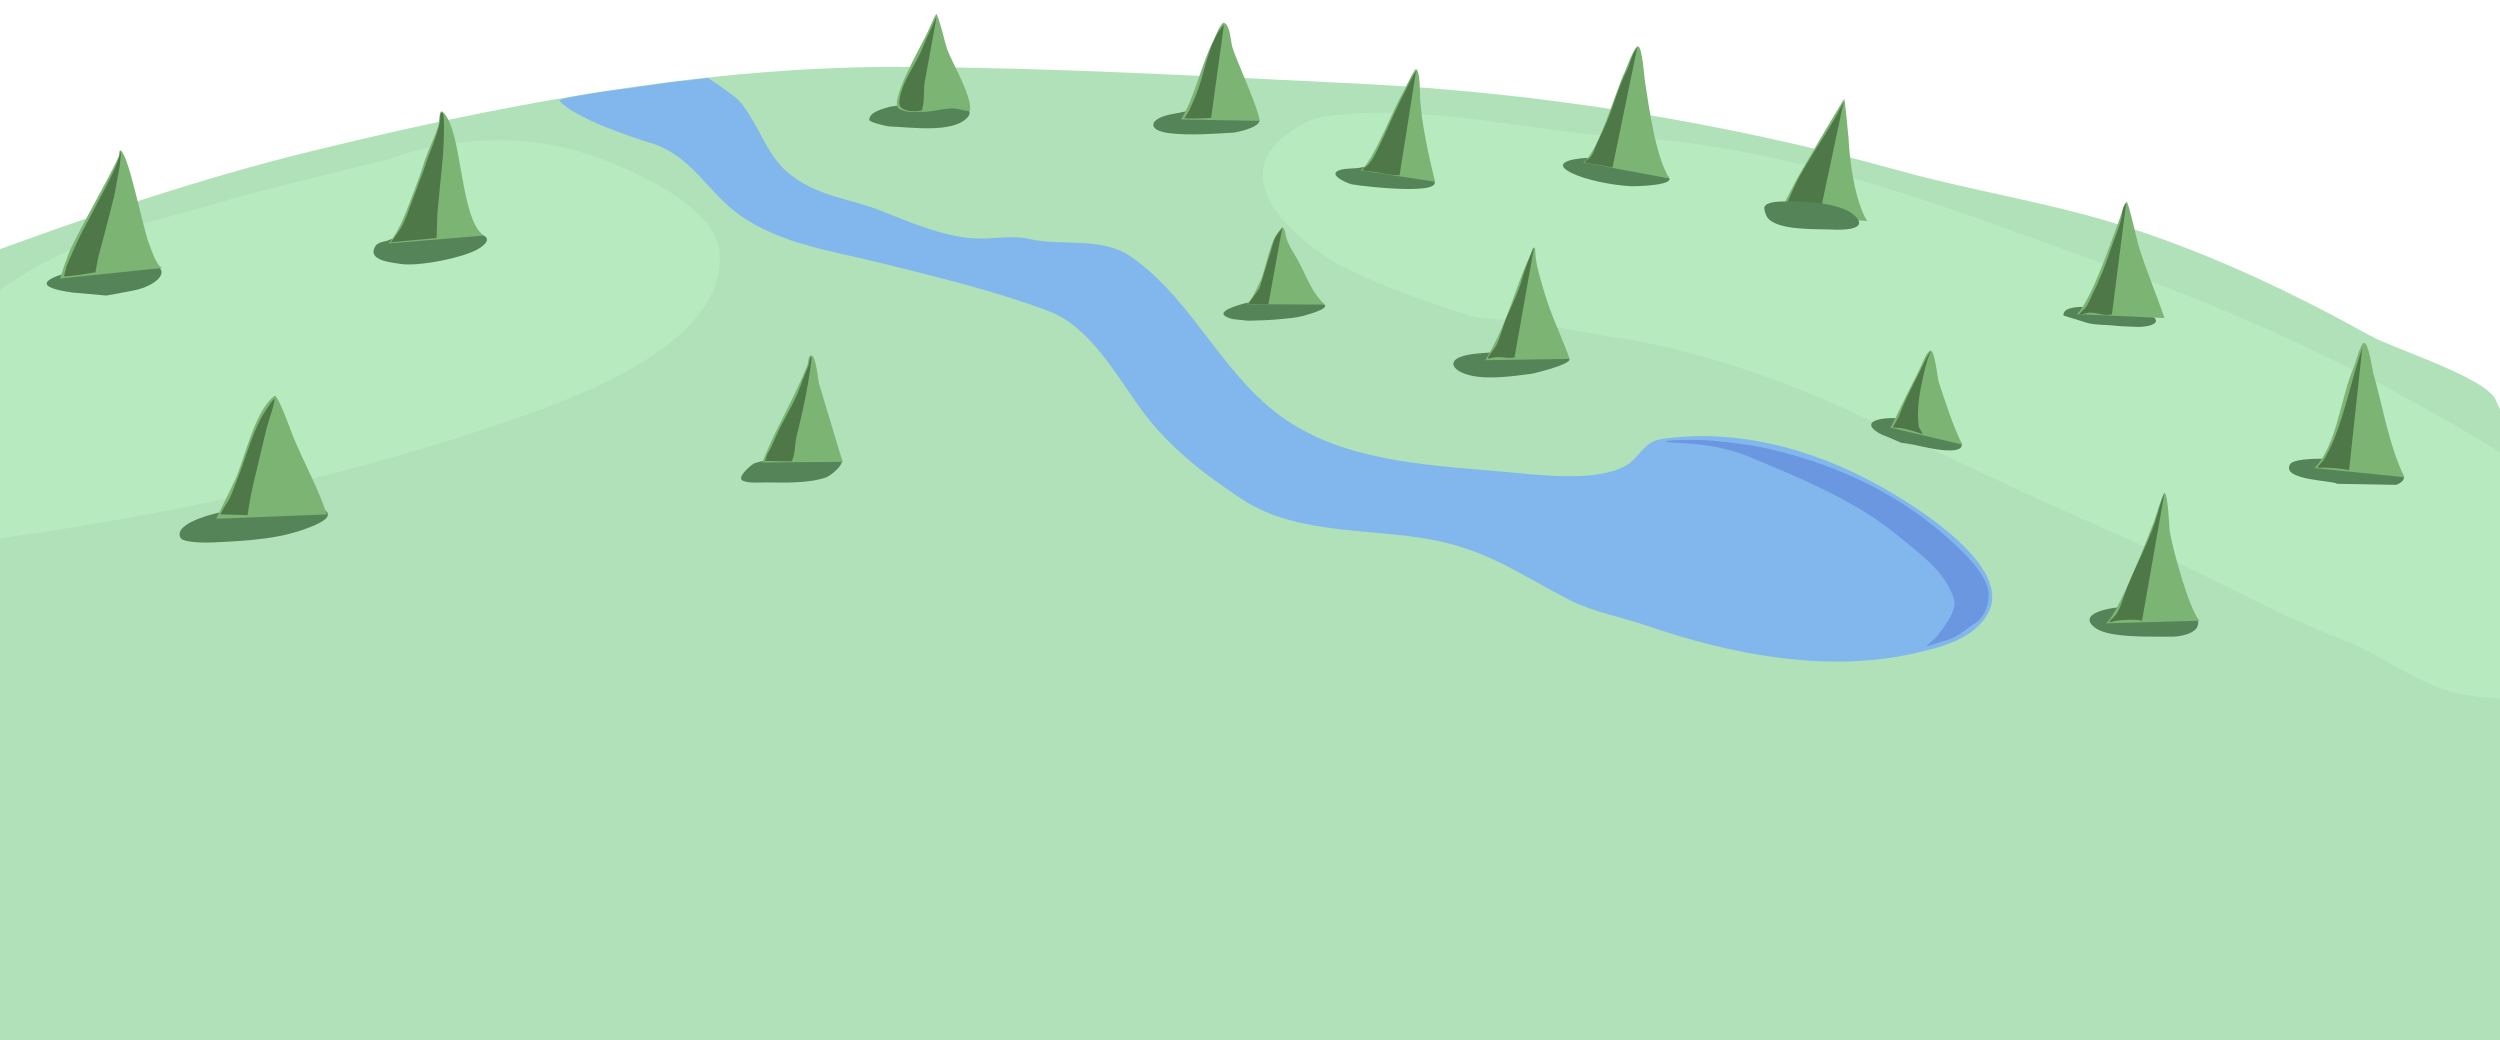
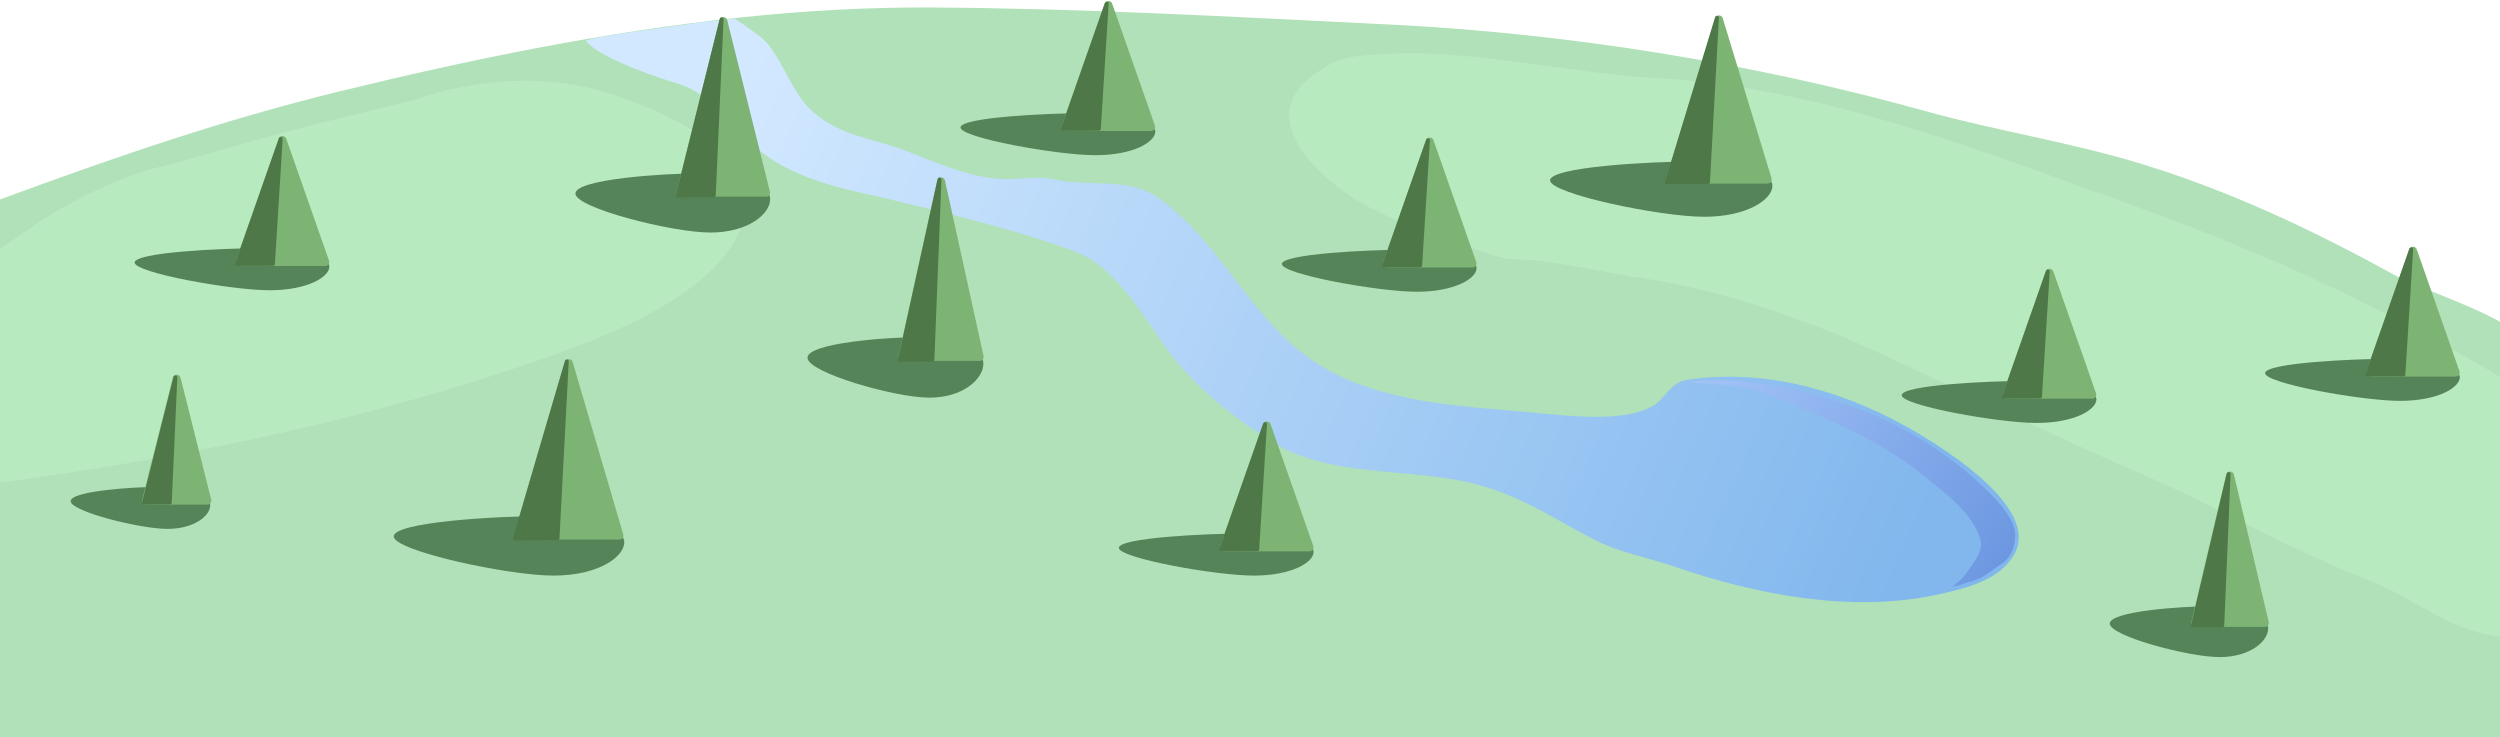
- <svg xmlns="http://www.w3.org/2000/svg" version="1.2" baseProfile="tiny-ps" viewBox="0 0 842 350" width="842" height="350">
-   <style>tspan { white-space:pre }.shp0 { fill: #b0e1b8 } .shp1 { fill: #b8eac0 } .shp2 { fill: #568459 } .shp3 { fill: #abe3e4 } .shp4 { fill: #81b7ed } .shp5 { fill: #7cb474 } .shp6 { fill: #4e7847 } .shp7 { fill: #6b96e0 } </style>
+ <svg xmlns="http://www.w3.org/2000/svg" version="1.2" baseProfile="tiny-ps" viewBox="0 0 842 248" width="842" height="248">
+   <defs>
+     <radialGradient id="grd1" gradientUnits="userSpaceOnUse" cx="585.1" cy="95.1" r="314.7">
+       <stop offset="0" stop-color="#b0e1b8" />
+       <stop offset="1" stop-color="#b0e1b8" />
+     </radialGradient>
+     <linearGradient id="grd2" gradientUnits="userSpaceOnUse" x1="641.7" y1="192.8" x2="252.8" y2="20.2">
+       <stop offset="0" stop-color="#81b7ed" />
+       <stop offset="1" stop-color="#d2e8ff" />
+     </linearGradient>
+     <linearGradient id="grd3" gradientUnits="userSpaceOnUse" x1="675.6" y1="195.2" x2="535.8" y2="101.7">
+       <stop offset="0" stop-color="#6b96e0" />
+       <stop offset="1" stop-color="#b6d3ff" />
+     </linearGradient>
+   </defs>
+   <style>
+ 		tspan { white-space:pre }
+ 		.s0 { fill: #b0e1b8 } 
+ 		.s1 { fill: url(#grd1) } 
+ 		.s2 { fill: #b8eac0 } 
+ 		.s3 { fill: #abe3e4 } 
+ 		.s4 { fill: url(#grd2) } 
+ 		.s5 { fill: url(#grd3) } 
+ 		.s6 { fill: #568459 } 
+ 		.s7 { fill: #7cb474;stroke: #7db474;stroke-linejoin:round;stroke-width: 2.7 } 
+ 		.s8 { fill: #4e7847;stroke: #4e7847;stroke-linejoin:round;stroke-width: 1.3 } 
+ 	</style>
  <g id="Layer 1">
-     <path id="Layer" class="shp0" d="m460.69-558.41c-0.22-0.36-0.43-0.72-0.65-1.08" />
-     <path id="Layer" class="shp0" d="m927.81 325.84c-15.85-1.84-33.95 11.18-48.47 16.6c-29.34 10.96-62.34 16.21-93.07 21.81c-33.8 6.16-68.21 8.22-102.27 12.52c-91.14 11.52-181.96 23.81-272.04 42.1c-76.48 15.52-154.33 25.95-231.77 35.78c-46.38 5.88-116.51 25.86-161.48 4.06c-15.76-7.64-34.2-20.94-42.21-37.18c-4.21-8.53-6.25-18.5-10.73-27.24c-12.13-23.62-26.68-45.53-35.52-70.86c-11.79-33.78-12.78-71.29-14.68-106.63c-1.38-25.64-1.33-74.86 16.26-96.14c15.17-18.35 39.04-26.01 60.52-33.94c37.31-13.77 74.14-26.41 112.72-35.85c44.09-10.78 90.02-20.27 136.04-25.05c21.06-2.19 42.14-3.39 63.08-3.29c51.85 0.27 102.28 3.18 153.82 5.68c60.55 2.94 122.9 12.91 181.43 29.2c23.98 6.67 48.9 10.48 72.76 17.77c30.36 9.28 58.59 22.68 86.24 37.95c8.12 4.48 39.78 14.31 42.29 21.96" />
-     <path id="Layer" class="shp1" d="m495.15 106.33c0 0-34.46-10.49-48.53-19.79c-14.79-9.78-31.54-27.67-13.44-41.09c4.81-3.56 8.64-5.78 14.72-6.5c33.83-4.04 66.26 5.33 99.91 7.25c57.17 3.25 109.77 24.37 162.59 43.34c35.48 12.75 69.84 27.75 102.83 46.05c27.12 15.04 53.29 30.22 72.09 55.59c4.58 6.17 15.5 18.03 13.42 26.61c-5.76 23.74-31.07 19.65-49.01 18.05c-8.03-0.71-16.33-0.68-24.19-2.87c-12.77-3.56-23.81-12.53-36.16-17.32c-26.65-10.32-51.01-24.77-77.16-36.08c-29.88-12.92-59.56-27.44-89.09-41.11c-23.41-10.84-52.55-20.84-78.14-24.64c-9.52-1.42-18.68-3.5-28.23-4.92c-3.15-0.47-6.11-0.91-9.21-1.37c-0.24-0.04-2.47 0.14-2.47 0.14c0 0-8.01-0.75-5.72-0.41" />
-     <path id="Layer" class="shp1" d="m-35.3 130.61c-8.52-5.07 29.61-28.67 36.08-33.43c10.51-7.72 29.73-17.29 42.35-20.5c13.71-3.48 28.54-7.99 42.19-11.7c10.86-2.95 46.22-11.53 46.22-11.53c0 0 29.9-12.05 62.81-2.61c14.25 4.09 46.19 17.47 47.92 33.6c3.11 29.01-42.34 47.15-63.7 54.76c-72.19 25.75-148.15 39.61-224.25 47.75" />
-     <path id="Layer" class="shp2" d="m705.69 211.49c-5.25-3.89 1.34-6.01 5.94-6.7c6.83-1.02 14.85-1.06 21.58 0.53c2.22 0.52 8.6 1.51 6.86 5.72c-1.03 2.5-6.1 3.41-8.37 3.38c-5.95-0.1-21.15 0.66-26-2.93z" />
-     <path id="Layer" class="shp2" d="m787.01 162.94c-0.49-1.1-19.09-1.07-15.68-6.62c2.03-3.31 26.67-1.37 30.95-0.1c2.99 0.88 11.55 4.13 4.85 7.08" />
-     <path id="Layer" class="shp2" d="m694.97 106.27c-0.32-3.41 7.18-2.93 9.5-2.84c5.52 0.2 12.96-0.5 18.16 1.79c7.51 3.3 1.41 5.23-4.01 4.84c-1.88-0.14-3.74-0.08-5.61-0.31c-3.15-0.4-6.65-0.19-9.71-0.91" />
-     <path id="Layer" class="shp2" d="m635.74 147.15c-4.65-1.57-9.24-5.25-0.91-6.22c4.56-0.53 10.93 0.68 15.37 2.01c11.95 3.58 16.22 11.37-0.66 7.91c-2.96-0.61-6.19-1.4-9.18-1.72" />
-     <path id="Layer" class="shp2" d="m561.55 59.23c4.26 3.29-10.94 3.56-12.48 3.47c-5.89-0.33-14.88-1.97-19.99-4.56c-7.72-3.92 3.32-5.12 7.28-4.97c3.09 0.11 3.17 0.12 6.3 0.41c3.58 0.33 7.1 0.87 10.62 1.51" />
-     <path id="Layer" class="shp2" d="m415.23 107.48c-7.01-1.8-0.89-4.01 4.15-5.36c6.55-1.76 42.35-1.82 19.26 4.33c-2.25 0.6-4.41 0.73-6.73 0.97c-3.85 0.4-7.65 0.53-11.52 0.6" />
-     <path id="Layer" class="shp2" d="m480.02 58.22c14.05 8.83-22.18 4.39-24.71 3.87c-1.42-0.29-8.8-3.41-3.86-4.88c2.46-0.73 5.28-0.19 7.79-1" />
-     <path id="Layer" class="shp2" d="m526.67 120.15c7.65 1.3-9.77 5.59-10.77 5.72c-6.06 0.82-14.37 1.99-20.39 0.64c-7.03-1.57-9.03-5.92 0.09-7.2c2.38-0.34 4.8-0.46 7.21-0.66c3.49-0.3 7.01-0.59 10.51-0.77" />
-     <path id="Layer" class="shp3" d="m88.96 359.55c-0.58-0.85-1.16-1.7-1.74-2.54" />
-     <path id="Layer" class="shp4" d="m233.11 26.93l5.36-0.7c0 0 7.72 5.21 9.89 7.16c2.17 1.95 4.59 6.13 6.52 9.58c3.04 5.43 5.41 10.71 10.11 14.81c9.77 8.51 20.76 8.79 32.48 13.5c9.45 3.79 20.25 8.33 30.52 9.02c6.01 0.4 12.46-1.23 18.45 0.16c11.29 2.61 24.63-0.96 34.69 6.14c21.76 15.34 31.05 41.66 53.95 56.11c21 13.25 49.03 14.12 72.73 16.3c10.92 1 29.8 3.41 39.68-2.12c4.54-2.54 6.05-8.09 11.91-8.97c27.19-4.06 54.73 4.31 77.94 18.18c9.5 5.68 40.16 24.91 32.41 40.09c-4.67 9.15-16.51 12-26.1 14.08c-29.22 6.34-61.08 0.03-88.93-9.51c-8.67-2.97-18.09-4.61-26.37-8.83c-14.86-7.59-25.39-15.45-42.57-19.42c-21.78-5.03-48.02-1.55-67.52-14.41c-12.58-8.29-24.51-17.45-33.72-29.95c-8.29-11.25-17.27-28.04-31.23-33.32c-18.38-6.95-37.8-11.54-56.9-16.31c-15.91-3.98-33.39-6.29-47.06-15.93c-11.44-8.06-16.36-20.58-31-24.7c-3.43-0.97-25.1-8.03-29.89-13.98c-0.62-0.77 14.54-3 14.54-3c0 0 14.02-1.87 23.37-3.26c2.89-0.43 6.74-0.68 6.74-0.68z" />
-     <path id="Layer" class="shp2" d="m311.72 34.19c-0.77 1.24 5.01 0.01 5.23 0c1.11-0.07 12.7 1.3 8.82 5.45c-5.03 5.39-19.58 3.13-26.21 2.95c-0.84-0.02-6.9-1.43-6.83-2.23c0.27-2.94 4.99-3.71 6.96-4.41" />
-     <path id="Layer" class="shp5" d="m66.55-73.99c0.72 0.67 3.08 2.39 2.17 2.01c-2.5-1.04-4.71-2.7-7.06-4.05" />
-     <path id="Layer" class="shp2" d="m408.77 37.51c4.02 2.37 10.53-2.42 14.78 1.77c3.34 3.29-7.29 5.34-8.16 5.39c-6.88 0.39-14.49 1-21.37 0.21c-7.94-0.91-7.13-4.96 0.52-6.41c1.56-0.29 3.14-0.54 4.67-0.94" />
-     <path id="Layer" class="shp5" d="m302.86 36.69c-3.75-1.95 7.06-20.62 9.44-25.59c0.29-0.6 2.76-6.36 3.04-6.34c0.65 0.05 3.21 10.57 3.58 11.6c1.81 4.96 8.27 15.61 7.84 20.75c-0.07 0.79-4.01-0.49-4.98-0.57c-3.47-0.29-7.31 1.15-10.93 1.13c-2.96-0.02-5.2 0.47-8-0.98z" />
-     <path id="Layer" class="shp5" d="m397.79 40.24c4.76-7.82 6.72-18.48 11.04-26.87c0.28-0.54 2.37-6.07 3.46-5.68c2.07 0.76 2.22 6.46 2.77 8.24c1.33 4.36 9.33 21.67 9.07 24.78" />
-     <path id="Layer" class="shp5" d="m458.22 57.38c4.18-2.62 11.08-20.88 14.27-26.13c0.39-0.63 3.81-8.09 4.43-7.95c1.47 0.34 1.31 8.81 1.37 9.85c0.58 9.03 2.92 19.36 5.03 28.06" />
-     <path id="Layer" class="shp5" d="m419.62 102.47c1.3 0.34 4.07-6.25 4.58-7.21c2.35-4.42 3.19-14.78 7.55-18.45c0.99-0.84 1.27 2.76 1.38 3.07c0.66 2.02 1.71 4.03 2.89 5.87c3.21 5.03 5.42 12.78 10.22 16.83" />
-     <path id="Layer" class="shp5" d="m533.18 54.7c5.12-3.21 10.96-24.04 14-30.39c0.4-0.83 3.29-8.83 4.5-8.73c1.41 0.12 2.16 10.62 2.32 11.66c1.38 8.79 3.54 25.38 8.24 32.88" />
-     <path id="Layer" class="shp5" d="m500.19 121.31c-0.6 1.27 1.44-2.41 2.11-3.64c1.6-2.92 3.09-6.09 4.34-9.17c3.1-7.62 5.55-15.81 9.05-23.2c0.3-0.63 0.2-1.88 0.9-1.9c0.63-0.01 0.5 1.19 0.5 1.4c0.09 4.33 1.89 9.69 3.11 13.86c2.25 7.71 5.84 14.87 8.46 22.2" />
-     <path id="Layer" class="shp5" d="m598.47 71.93c-0.16 1.95 2.07-2.67 2.3-3.11c1.57-3.01 3.06-6.05 4.68-9.03c0.86-1.59 15.42-26.4 15.72-26.48c0.13-0.03 1.38 12.29 1.41 13.15c0.31 7.5 2.18 21.45 6.29 28" />
-     <path id="Layer" class="shp5" d="m636.71 144.03c-0.44 0.88-1.32 2.64-1.32 2.64c0 0 3.01-5.82 4.39-8.79c2.7-5.79 5.84-11.28 8.35-17.14c0.13-0.3 1.43-2.89 2.2-2.64c1.43 0.48 2.16 9.12 2.64 10.55c2.27 6.81 4.8 14.88 7.91 21.09" />
-     <path id="Layer" class="shp2" d="m275.54 154.28c2.17-0.04 4.36-0.91 6.53-0.42c4.48 1.02-2.19 6.34-3.74 6.89c-5.82 2.07-13.9 1.8-20.04 1.73c-2.23-0.03-6.11 0.38-8.15-0.59c-2.24-1.06 3.04-5.53 3.95-5.86c3.72-1.32 8.57-1.5 12.47-1.58" />
-     <path id="Layer" class="shp5" d="m699.55 105.8c5.02-5.02 11.71-25.08 14.5-32.51c0.42-1.13 1.17-4.59 2.2-5.27c0.54-0.36 3.5 12.98 3.95 14.5c2.46 8.21 6.15 16.68 8.79 24.61" />
-     <path id="Layer" class="shp5" d="m709.21 209.94c4.1-2.74 13.99-28.36 16.26-34.27c0.31-0.8 2.94-9.67 3.51-9.67c1.22 0 1.65 12.01 1.76 12.74c0.72 5.02 6.52 26.73 10.11 30.32" />
-     <path id="Layer" class="shp5" d="m779.52 157.65c7.55-7.55 8.87-24.13 13.18-33.83c0.47-1.05 2.38-8.35 3.51-8.35c1.57 0 2.92 9.54 3.08 10.11c3.23 11.29 5.4 24.85 10.55 35.15" />
-     <path id="Layer" class="shp5" d="m256.63 155.77c-0.11 0.75 1.52-4.02 5.15-11.33c3.5-7.06 7.17-14.05 10.12-21.34c0.45-1.13 0.16-3.55 1.36-3.38c1.66 0.23 2.22 8.44 2.66 9.74c0.6 1.79 7.71 25.93 7.96 26.09" />
-     <path id="Layer" class="shp2" d="m147.51 79.11c3.73-1.7 23.11-1.72 14.17 4.37c-4.85 3.3-21.09 6.41-26.83 5.4c-2.62-0.46-11.46-1.04-8.43-5.95c1.1-1.78 3.49-1.33 5.12-2.34" />
-     <path id="Layer" class="shp2" d="m88.41 171.83c5.99-4.26 32.03-1.4 17.88 4.93c-11.02 4.92-22.95 5.35-34.63 5.94c-1.61 0.08-9.92 0.2-10.85-1.54c-2.82-5.24 13.49-8.9 16.57-9.2" />
-     <path id="Layer" class="shp5" d="m130.87 82c4.36-4.9 7.09-14.12 9.5-20.09c1.42-3.52 2.3-7.12 3.72-10.63c1.12-2.76 2.44-5.68 3.41-8.45c0.59-1.69 0.27-6.32 1.61-5.13c6.75 6 5.64 36.01 13.82 41.63" />
-     <path id="Layer" class="shp2" d="m24.44 98.53c-26.18-3.63 14.19-10.68 21.86-10.35c13.33 0.57 8.41 7.86-1.77 9.75c-2.86 0.53-5.77 1.07-8.68 1.62" />
-     <path id="Layer" class="shp5" d="m72.86 174.73c-0.43 0.63 5.32-10.88 6.27-12.95c3.28-7.14 6.53-23.33 13.34-28.47c1.06-0.8 6.03 13.23 6.48 14.29c3.59 8.44 8.24 17.03 11.14 25.65" />
-     <path id="Layer" class="shp5" d="m20.37 93.79c-0.57 0.83 2.53-8.25 3.72-10.63c3.85-7.76 8.07-15.22 12.11-22.85c1.33-2.5 2.57-4.91 3.73-7.51c0.3-0.69 0.12-2.55 0.74-2.13c2.89 1.99 7.47 26.7 9.79 32.15c0.78 1.85 2.7 8.06 4.77 7.36" />
-     <path id="Layer" class="shp0" d="m131.67 12.15c0.39 0.34 0.77 0.68 1.16 1.02" />
-     <path id="Layer" class="shp0" d="m3.41 163.65c-0.21 0.33-0.42 0.67-0.62 1" />
-     <path id="Layer" class="shp6" d="m40.34 55.83l-1.85 10.09c0 0-3.29 13.1-5.11 19.59c-0.38 1.33-1.24 6.21-1.24 6.21c0 0-5.57 0.93-8.06 1.19c-2.49 0.26-2.54 0.14-2.54 0.14l0.87-3.38c1.39-3.52 4.6-10.29 4.6-10.29c0 0 2.82-5.41 6.16-11.73c2.94-5.57 6.36-11.78 7.43-16.39c0.47-2.01-0.26 4.56-0.26 4.56z" />
-     <path id="Layer" class="shp6" d="m149.18 52.54l-1.86 19.14l-0.29 8.49l-8.76 0.8l-4.04 0.39l-2.61 0.3c0 0 2.79-3.85 3.19-4.52c1.84-3.06 2.55-5.8 3.87-9.14c1.5-3.8 2.42-6.62 3.92-10.41c0.45-1.15 1.32-4.08 2.14-6.11c0.82-2.02 1.87-4.82 2.87-8.18c0.95-3.2 0.58-3.72 0.66-4.24c0.03-0.22 0.02-0.62 0.35-1.04c1.68-2.11 0.57 14.5 0.57 14.5z" />
-     <path id="Layer" class="shp6" d="m74.18 173.25c-0.06 0.35 0.29-0.58 0.4-0.75c0.57-0.88 0.98-1.86 1.61-2.71c1.52-2.06 2.36-4.99 3.34-7.37c3-7.31 4.88-15.09 8.65-22.11c0.28-0.53 3.84-6.03 4.18-5.97c0.22 0.04-0.01 1.03-0.04 1.19c-0.4 2.3-1.36 4.47-1.92 6.74c-0.03 0.12-0.08 0.24-0.12 0.36c-0.04 0.14-0.08 0.28-0.13 0.41c-0.04 0.12-0.08 0.24-0.12 0.36c-0.04 0.12-0.09 0.24-0.12 0.36c-1.58 6.52-3.1 13.06-4.68 19.59c-0.55 2.27-0.95 4.58-1.35 6.89c-0.14 0.81-0.23 1.64-0.37 2.44c-0.03 0.2-0.21 0.97-0.08 0.8" />
-     <path id="Layer" class="shp6" d="m257.35 155.23c0.27 0.89 0.73-1.71 1.2-2.51c1.01-1.7 1.92-3.7 2.69-5.52c2.49-5.86 6.3-11.26 8.39-17.31c0.76-2.21 1.74-4.38 2.59-6.55c0.28-0.72 0.45-2.72 0.92-3.24c0.03-0.04 0.1-0.07 0.14-0.05c0.29 0.21-0.88 7.45-1.01 8.31c-1.02 6.33-2.56 12.69-4.06 18.92c-0.5 2.09-0.4 6.37-1.65 8.13" />
-     <path id="Layer" class="shp6" d="m310.58 37.03c-0.16 0.58-8.13 1.33-7.71-2.76c0.7-6.84 5.64-12.35 8.04-18.6c0.87-2.27 2.04-4.47 3-6.69c0.09-0.22 1.35-3.26 1.4-3.22c0.14 0.13-1.04 6.43-1.16 7.11c-0.91 4.87-1.82 9.72-2.69 14.6c-0.5 2.79-0.01 6.09-0.74 8.75" />
-     <path id="Layer" class="shp6" d="m407.92 39.64c-0.16 0.23-8.7 0.4-8.98 0.13c-0.04-0.04 1.46-2.22 1.57-2.47c0.73-1.63 1.44-3.27 2.15-4.91c3.06-7.04 4.25-18.52 9.57-24.09" />
-     <path id="Layer" class="shp6" d="m427.21 102.38c-1.93 0.3-3.98-0.08-5.88 0.01c-0.3 0.01-0.93 0.31-0.9 0.07c0.12-0.93 3.55-4.38 4.02-6.1c1.41-5.09 3.15-10.12 4.56-15.19c0.51-1.86 2.2-3.17 2.91-4.78" />
-     <path id="Layer" class="shp6" d="m471.37 59.06c-0.01 0.03-2.32-0.16-2.67-0.19c-2.48-0.21-4.94-0.97-7.42-1.18c-0.3-0.02-2.3-0.14-2.33-0.51c-0.02-0.28 1.6-1.48 1.85-1.74c1.32-1.35 2.33-3.4 3.16-5.09c3.17-6.42 5.81-13.09 9.19-19.4c0.47-0.87 3.17-6.59 3.75-6.84" />
-     <path id="Layer" class="shp6" d="m543.09 56.43c-1.33-0.34-9.14-1.55-9.31-1.74c-0.2-0.23 1.29-1.25 1.49-1.41c0.67-0.5 1.39-1.98 1.7-2.77c1.26-3.18 2.82-6.25 4.16-9.39c2.41-5.62 3.9-11.66 6.67-17.09c1.3-2.54 1.72-5.83 3.62-8.02" />
-     <path id="Layer" class="shp6" d="m612.78 72.7c-3.18 0.07-6.3-1.11-9.45-1.04c-0.52 0.01-3.2 0.58-3.55 0.24c-0.14-0.13 1.66-2.54 1.79-2.81c0.94-1.99 1.74-4.05 2.69-6.06c4.76-10.04 11.95-18.83 16.71-28.86" />
-     <path id="Layer" class="shp6" d="m711.3 105.84c-2.54 0.82-5.35-0.81-7.95-0.51c-0.38 0.05-2.64 0.73-2.89 0.47c-0.24-0.24 1.78-1.91 1.93-2.12c1.04-1.44 1.65-3.23 2.45-4.8c2.44-4.78 4.42-10 6.11-15.1c1.12-3.37 2.7-6.72 3.5-10.18c0.29-1.26 0.53-4.36 1.64-5.17" />
-     <path id="Layer" class="shp6" d="m791.17 158.31c-2.63-0.51-5.55-0.72-8.22-0.81c-0.25-0.01-2.44 0.1-2.5-0.03c-0.04-0.08 2.05-2.35 2.25-2.69c1.19-1.99 2.32-4.2 3.2-6.35c4.15-10.06 6.17-20.97 9.72-31.26" />
-     <path id="Layer" class="shp6" d="m721.43 209.1c-1.55-0.67-7.03-0.32-8.64-0.03c-0.25 0.05-2.43 0.56-2.47 0.52c-0.09-0.1 2.05-2.2 2.28-2.52c1.42-1.99 2.09-4.41 2.89-6.68c2.9-8.29 7.43-15.99 10.24-24.32c1.1-3.28 1.87-6.79 3.24-9.96" />
-     <path id="Layer" class="shp6" d="m647.5 146.01c-0.22 0.16-0.49 0.04-0.72-0.04c-2.04-0.68-4.4-1.42-6.57-1.8c-0.67-0.12-2.14 0-2.69-0.28c-0.06-0.03 1.21-2.21 1.35-2.43c0.83-1.25 1.36-3.08 1.95-4.46c1.82-4.29 4.07-8.53 6.16-12.7c0.7-1.41 1.38-2.85 2.08-4.25c0.33-0.67 1.35-1.78 1.35-1.78c0 0-0.91 1.85-1.22 2.82c-0.56 1.75-0.99 3.59-1.39 5.39c-1.33 5.98-2.32 11.23-1.55 17.32" />
-     <path id="Layer" class="shp6" d="m510.11 120.25c-0.25 0.64-4.76-0.02-5.47 0c-0.81 0.02-1.75 0.2-2.55 0.33c-0.16 0.03-1.07 0.3-0.98 0.06c0.62-1.56 2.16-2.94 2.93-4.51c1.56-3.2 2.23-6.8 3.71-10.05c1.92-4.21 4.06-8.72 5.21-13.21c0.25-0.98 3.17-9.15 3.63-9.19" />
-     <path id="Layer" class="shp0" d="m312.38-114.78c-1.03-1.72-2.06-3.44-3.09-5.16" />
-     <path id="Layer" class="shp2" d="m595.19 73.18c-0.41-0.59-1.22-2.84-0.92-3.53c0.81-1.89 5.78-1.79 7.52-1.8c5.82-0.01 19.28 0.21 23.62 5.57c3.46 4.28-6.19 3.99-7.65 3.92c-5.44-0.28-19.35 0.49-22.56-4.16z" />
-     <path id="Layer" class="shp7" d="m648.75 217.58c-0.04-0.04 3.25-2.74 3.42-2.99c2.04-2.92 7.37-8.72 5.85-13.14c-3.28-9.54-11.6-15.04-19.16-21.3c-14.5-12.02-34.82-20.13-51.98-27.21c-1.09-0.45-6.79-2.2-12.3-2.96c-6.61-0.92-13.11-0.85-13.38-1.16c-0.62-0.72 9.24-0.66 10.19-0.68c2.17-0.05 9.09 0.58 11.22 0.89c6.54 0.95 8.02 0.93 14.49 2.47c23.47 5.59 44.52 15.95 61.99 32.49c5.06 4.79 11.12 11.44 10.68 16.94c-0.22 2.73-0.91 6.61-4.82 9.15c-4.07 2.65-6.13 5.04-11.12 6.05c-0.22 0.05-4.82 1.75-5.09 1.44z" />
+     <path id="Layer" class="s0" d="m467.69-657.41c-0.22-0.36-0.43-0.72-0.65-1.08" />
+     <path id="Layer" class="s1" d="m936.74 305.83c-15.85-1.84-33.95 11.18-48.47 16.6c-29.34 10.96-62.34 16.21-93.07 21.81c-33.8 6.16-68.21 8.22-102.27 12.52c-91.14 11.52-181.96 23.81-272.04 42.1c-76.48 15.52-154.34 25.95-231.77 35.78c-46.38 5.88-116.51 25.86-161.48 4.06c-15.76-7.64-34.2-20.94-42.21-37.18c-4.21-8.53-6.25-18.5-10.73-27.24c-12.13-23.62-26.68-45.54-35.52-70.86c-11.79-33.78-12.78-71.29-14.67-106.63c-1.38-25.64-1.34-74.86 16.26-96.14c15.17-18.35 39.04-26.01 60.52-33.94c37.31-13.77 74.14-26.41 112.72-35.85c44.09-10.78 90.02-20.27 136.04-25.05c21.06-2.19 42.14-3.39 63.08-3.29c51.85 0.27 102.28 3.18 153.82 5.68c60.55 2.94 122.9 12.91 181.43 29.2c23.98 6.67 48.9 10.48 72.76 17.77c30.36 9.28 58.59 22.68 86.24 37.95c8.12 4.48 39.78 14.31 42.29 21.96" />
+     <path id="Layer" class="s2" d="m504.07 86.32c0 0-34.46-10.49-48.53-19.79c-14.79-9.78-31.54-27.67-13.44-41.09c4.81-3.56 8.65-5.77 14.72-6.5c33.83-4.03 66.26 5.33 99.91 7.25c57.17 3.25 109.77 24.37 162.59 43.34c35.48 12.75 69.84 27.75 102.83 46.05c27.12 15.04 53.29 30.23 72.09 55.6c4.58 6.17 15.5 18.03 13.42 26.61c-5.77 23.74-31.07 19.65-49.01 18.05c-8.03-0.71-16.33-0.68-24.19-2.87c-12.77-3.56-23.81-12.54-36.16-17.32c-26.64-10.32-51.01-24.77-77.16-36.08c-29.88-12.92-59.56-27.44-89.09-41.11c-23.41-10.84-52.55-20.84-78.14-24.64c-9.52-1.42-18.68-3.5-28.22-4.92c-3.15-0.47-6.11-0.91-9.21-1.37c-0.24-0.03-2.47 0.14-2.47 0.14c0 0-8.01-0.76-5.72-0.41" />
+     <path id="Layer" class="s2" d="m-26.38 110.6c-8.52-5.07 29.61-28.67 36.08-33.43c10.51-7.72 29.73-17.29 42.35-20.5c13.71-3.48 28.55-7.99 42.19-11.7c10.86-2.95 46.22-11.53 46.22-11.53c0 0 29.9-12.06 62.81-2.61c14.25 4.09 46.19 17.47 47.92 33.6c3.11 29.01-42.34 47.15-63.7 54.76c-72.19 25.75-148.15 39.61-224.25 47.75" />
+     <path id="Layer" class="s3" d="m97.88 339.54c-0.58-0.85-1.16-1.7-1.74-2.54" />
+     <path id="Layer" class="s4" d="m242.03 6.92l5.36-0.7c0 0 7.72 5.21 9.89 7.16c2.17 1.95 4.59 6.13 6.52 9.58c3.04 5.43 5.41 10.71 10.11 14.81c9.77 8.51 20.76 8.79 32.48 13.5c9.45 3.79 20.25 8.33 30.52 9.02c6.01 0.4 12.46-1.23 18.45 0.16c11.29 2.61 24.63-0.96 34.69 6.13c21.76 15.34 31.05 41.66 53.95 56.11c21 13.25 49.03 14.12 72.73 16.3c10.92 1 29.8 3.41 39.68-2.12c4.54-2.54 6.05-8.09 11.91-8.97c27.19-4.06 54.73 4.31 77.94 18.18c9.5 5.68 40.16 24.91 32.41 40.09c-4.67 9.15-16.51 12-26.1 14.08c-29.22 6.34-61.08 0.03-88.93-9.51c-8.67-2.97-18.09-4.61-26.37-8.83c-14.86-7.59-25.39-15.45-42.57-19.42c-21.78-5.03-48.02-1.55-67.52-14.41c-12.58-8.29-24.51-17.45-33.72-29.95c-8.29-11.25-17.27-28.04-31.23-33.32c-18.38-6.95-37.8-11.54-56.9-16.32c-15.91-3.98-33.39-6.29-47.06-15.93c-11.44-8.06-16.36-20.58-31-24.7c-3.43-0.97-25.1-8.03-29.89-13.98c-0.62-0.77 14.54-3 14.54-3c0 0 14.02-1.87 23.37-3.26c2.89-0.43 6.74-0.68 6.74-0.68z" />
+     <path id="Layer" class="s0" d="m140.6-7.86c0.39 0.34 0.77 0.68 1.16 1.03" />
+     <path id="Layer" class="s0" d="m12.33 191.64c-0.21 0.33-0.42 0.67-0.62 1" />
+     <path id="Layer" class="s0" d="m319.38-213.78c-1.03-1.72-2.06-3.44-3.09-5.16" />
+     <path id="Layer" class="s5" d="m657.68 197.57c-0.04-0.04 3.25-2.74 3.42-2.99c2.04-2.92 7.37-8.72 5.85-13.14c-3.28-9.54-11.6-15.04-19.16-21.3c-14.5-12.02-34.82-20.13-51.98-27.21c-1.09-0.45-6.79-2.2-12.3-2.96c-6.61-0.92-13.11-0.85-13.38-1.16c-0.62-0.72 9.24-0.66 10.19-0.68c2.17-0.05 9.09 0.58 11.22 0.89c6.54 0.95 8.02 0.93 14.49 2.47c23.47 5.59 44.51 15.95 61.99 32.49c5.06 4.79 11.12 11.44 10.68 16.94c-0.22 2.73-0.91 6.61-4.82 9.15c-4.07 2.65-6.13 5.04-11.12 6.05c-0.22 0.05-4.82 1.75-5.09 1.45z" />
+     <g id="Layer">
+       <path id="Layer" class="s6" d="m323.5 42.94c0-3.44 29.44-4.84 42.3-4.84c12.86 0 23.29 2.79 23.29 6.23c0 3.44-7.29 7.94-20.15 7.94c-12.86 0-45.43-5.89-45.43-9.33z" />
+       <path id="Layer" class="s7" d="m373.31 1.69l14.39 41.05h-28.79l14.4-41.05z" />
+       <path id="Layer" class="s8" d="m372.74 1.24l-2.63 42.14l-12.15 0.04l14.78-42.18z" />
+     </g>
+     <g id="Layer">
+       <path id="Layer" class="s6" d="m431.72 88.93c0-3.44 29.44-4.84 42.3-4.84c12.86 0 23.29 2.79 23.29 6.23c0 3.44-7.29 7.94-20.15 7.94c-12.86 0-45.43-5.89-45.43-9.33z" />
+       <path id="Layer" class="s7" d="m481.53 47.68l14.4 41.05h-28.79l14.4-41.05z" />
+       <path id="Layer" class="s8" d="m480.95 47.23l-2.63 42.14l-12.15 0.04l14.78-42.18z" />
+     </g>
+     <g id="Layer">
+       <path id="Layer" class="s6" d="m522.06 60.75c0-4.52 33.62-6.36 48.3-6.36c14.69 0 26.59 3.67 26.59 8.19c0 4.52-8.33 10.43-23.01 10.43c-14.68 0-51.88-7.74-51.88-12.26z" />
+       <path id="Layer" class="s7" d="m578.93 6.55l16.44 53.93h-32.87l16.44-53.93z" />
+       <path id="Layer" class="s8" d="m578.28 5.96l-3.01 55.37l-13.87 0.05l16.88-55.42z" />
+     </g>
+     <g id="Layer">
+       <path id="Layer" class="s6" d="m640.48 133.12c0-3.44 29.44-4.84 42.3-4.84c12.86 0 23.29 2.79 23.29 6.23c0 3.44-7.29 7.94-20.15 7.94c-12.86 0-45.43-5.89-45.43-9.33z" />
+       <path id="Layer" class="s7" d="m690.29 91.87l14.39 41.05h-28.79l14.4-41.05z" />
+       <path id="Layer" class="s8" d="m689.71 91.42l-2.63 42.14l-12.15 0.04l14.78-42.18z" />
+     </g>
+     <g id="Layer">
+       <path id="Layer" class="s6" d="m710.56 210.04c0-4.16 23.95-5.86 34.41-5.86c10.46 0 18.94 3.37 18.94 7.53c0 4.16-5.93 9.6-16.39 9.6c-10.46 0-36.95-7.12-36.95-11.28z" />
+       <path id="Layer" class="s7" d="m751.08 160.17l11.71 49.62h-23.42l11.71-49.62z" />
+       <path id="Layer" class="s8" d="m750.61 159.63l-2.14 50.95l-9.88 0.04l12.02-50.99z" />
+     </g>
+     <g id="Layer">
+       <path id="Layer" class="s6" d="m762.87 125.68c0-3.44 29.44-4.84 42.3-4.84c12.86 0 23.29 2.79 23.29 6.23c0 3.44-7.29 7.94-20.15 7.94c-12.86 0-45.43-5.89-45.43-9.33z" />
+       <path id="Layer" class="s7" d="m812.68 84.43l14.4 41.05h-28.79l14.39-41.05z" />
+       <path id="Layer" class="s8" d="m812.1 83.98l-2.63 42.14l-12.15 0.04l14.78-42.18z" />
+     </g>
+     <g id="Layer">
+       <path id="Layer" class="s6" d="m376.83 184.53c0-3.44 29.44-4.84 42.3-4.84c12.86 0 23.29 2.79 23.29 6.23c0 3.44-7.29 7.94-20.15 7.94c-12.86 0-45.43-5.89-45.43-9.33z" />
+       <path id="Layer" class="s7" d="m426.64 143.28l14.4 41.05h-28.79l14.4-41.05z" />
+       <path id="Layer" class="s8" d="m426.07 142.83l-2.63 42.14l-12.15 0.04l14.78-42.18z" />
+     </g>
+     <g id="Layer">
+       <path id="Layer" class="s6" d="m271.96 120.5c0-4.96 26.59-6.97 38.21-6.97c11.62 0 21.03 4.02 21.03 8.97c0 4.95-6.59 11.43-18.2 11.43c-11.62 0-41.04-8.48-41.04-13.43z" />
+       <path id="Layer" class="s7" d="m316.95 61.1l13 59.1h-26l13-59.1z" />
+       <path id="Layer" class="s8" d="m316.43 60.45l-2.38 60.68l-10.97 0.05l13.35-60.73z" />
+     </g>
+     <g id="Layer">
+       <path id="Layer" class="s6" d="m132.61 180.67c0-4.87 34.85-6.85 50.08-6.85c15.22 0 27.57 3.95 27.57 8.81c0 4.87-8.63 11.23-23.86 11.23c-15.22 0-53.79-8.33-53.79-13.19z" />
+       <path id="Layer" class="s7" d="m191.58 122.33l17.04 58.04h-34.09l17.04-58.04z" />
+       <path id="Layer" class="s8" d="m190.9 121.7l-3.12 59.59l-14.38 0.05l17.5-59.64z" />
+     </g>
+     <g id="Layer">
+       <path id="Layer" class="s6" d="m45.33 88.43c0-3.44 29.44-4.84 42.3-4.84c12.86 0 23.29 2.79 23.29 6.23c0 3.44-7.29 7.94-20.15 7.94c-12.86 0-45.43-5.89-45.43-9.33z" />
+       <path id="Layer" class="s7" d="m95.14 47.18l14.4 41.05h-28.79l14.4-41.05z" />
+       <path id="Layer" class="s8" d="m94.56 46.73l-2.63 42.14l-12.15 0.04l14.78-42.18z" />
+     </g>
+     <g id="Layer">
+       <path id="Layer" class="s6" d="m23.8 168.8c0-3.44 21.1-4.84 30.31-4.84c9.22 0 16.69 2.79 16.69 6.23c0 3.44-5.23 7.94-14.44 7.94c-9.22 0-32.56-5.89-32.56-9.33z" />
+       <path id="Layer" class="s7" d="m59.5 127.55l10.32 41.05h-20.63l10.32-41.05z" />
+       <path id="Layer" class="s8" d="m59.08 127.1l-1.89 42.14l-8.7 0.04l10.59-42.17z" />
+     </g>
+     <g id="Layer">
+       <path id="Layer" class="s6" d="m193.8 65.19c0-4.85 29.44-6.82 42.3-6.82c12.86 0 23.29 3.93 23.29 8.77c0 4.84-7.29 11.18-20.15 11.18c-12.86 0-45.44-8.29-45.44-13.13z" />
+       <path id="Layer" class="s7" d="m243.61 7.11l14.4 57.78h-28.79l14.39-57.78z" />
+       <path id="Layer" class="s8" d="m243.04 6.49l-2.63 59.32l-12.15 0.05l14.78-59.37z" />
+     </g>
  </g>
</svg>
